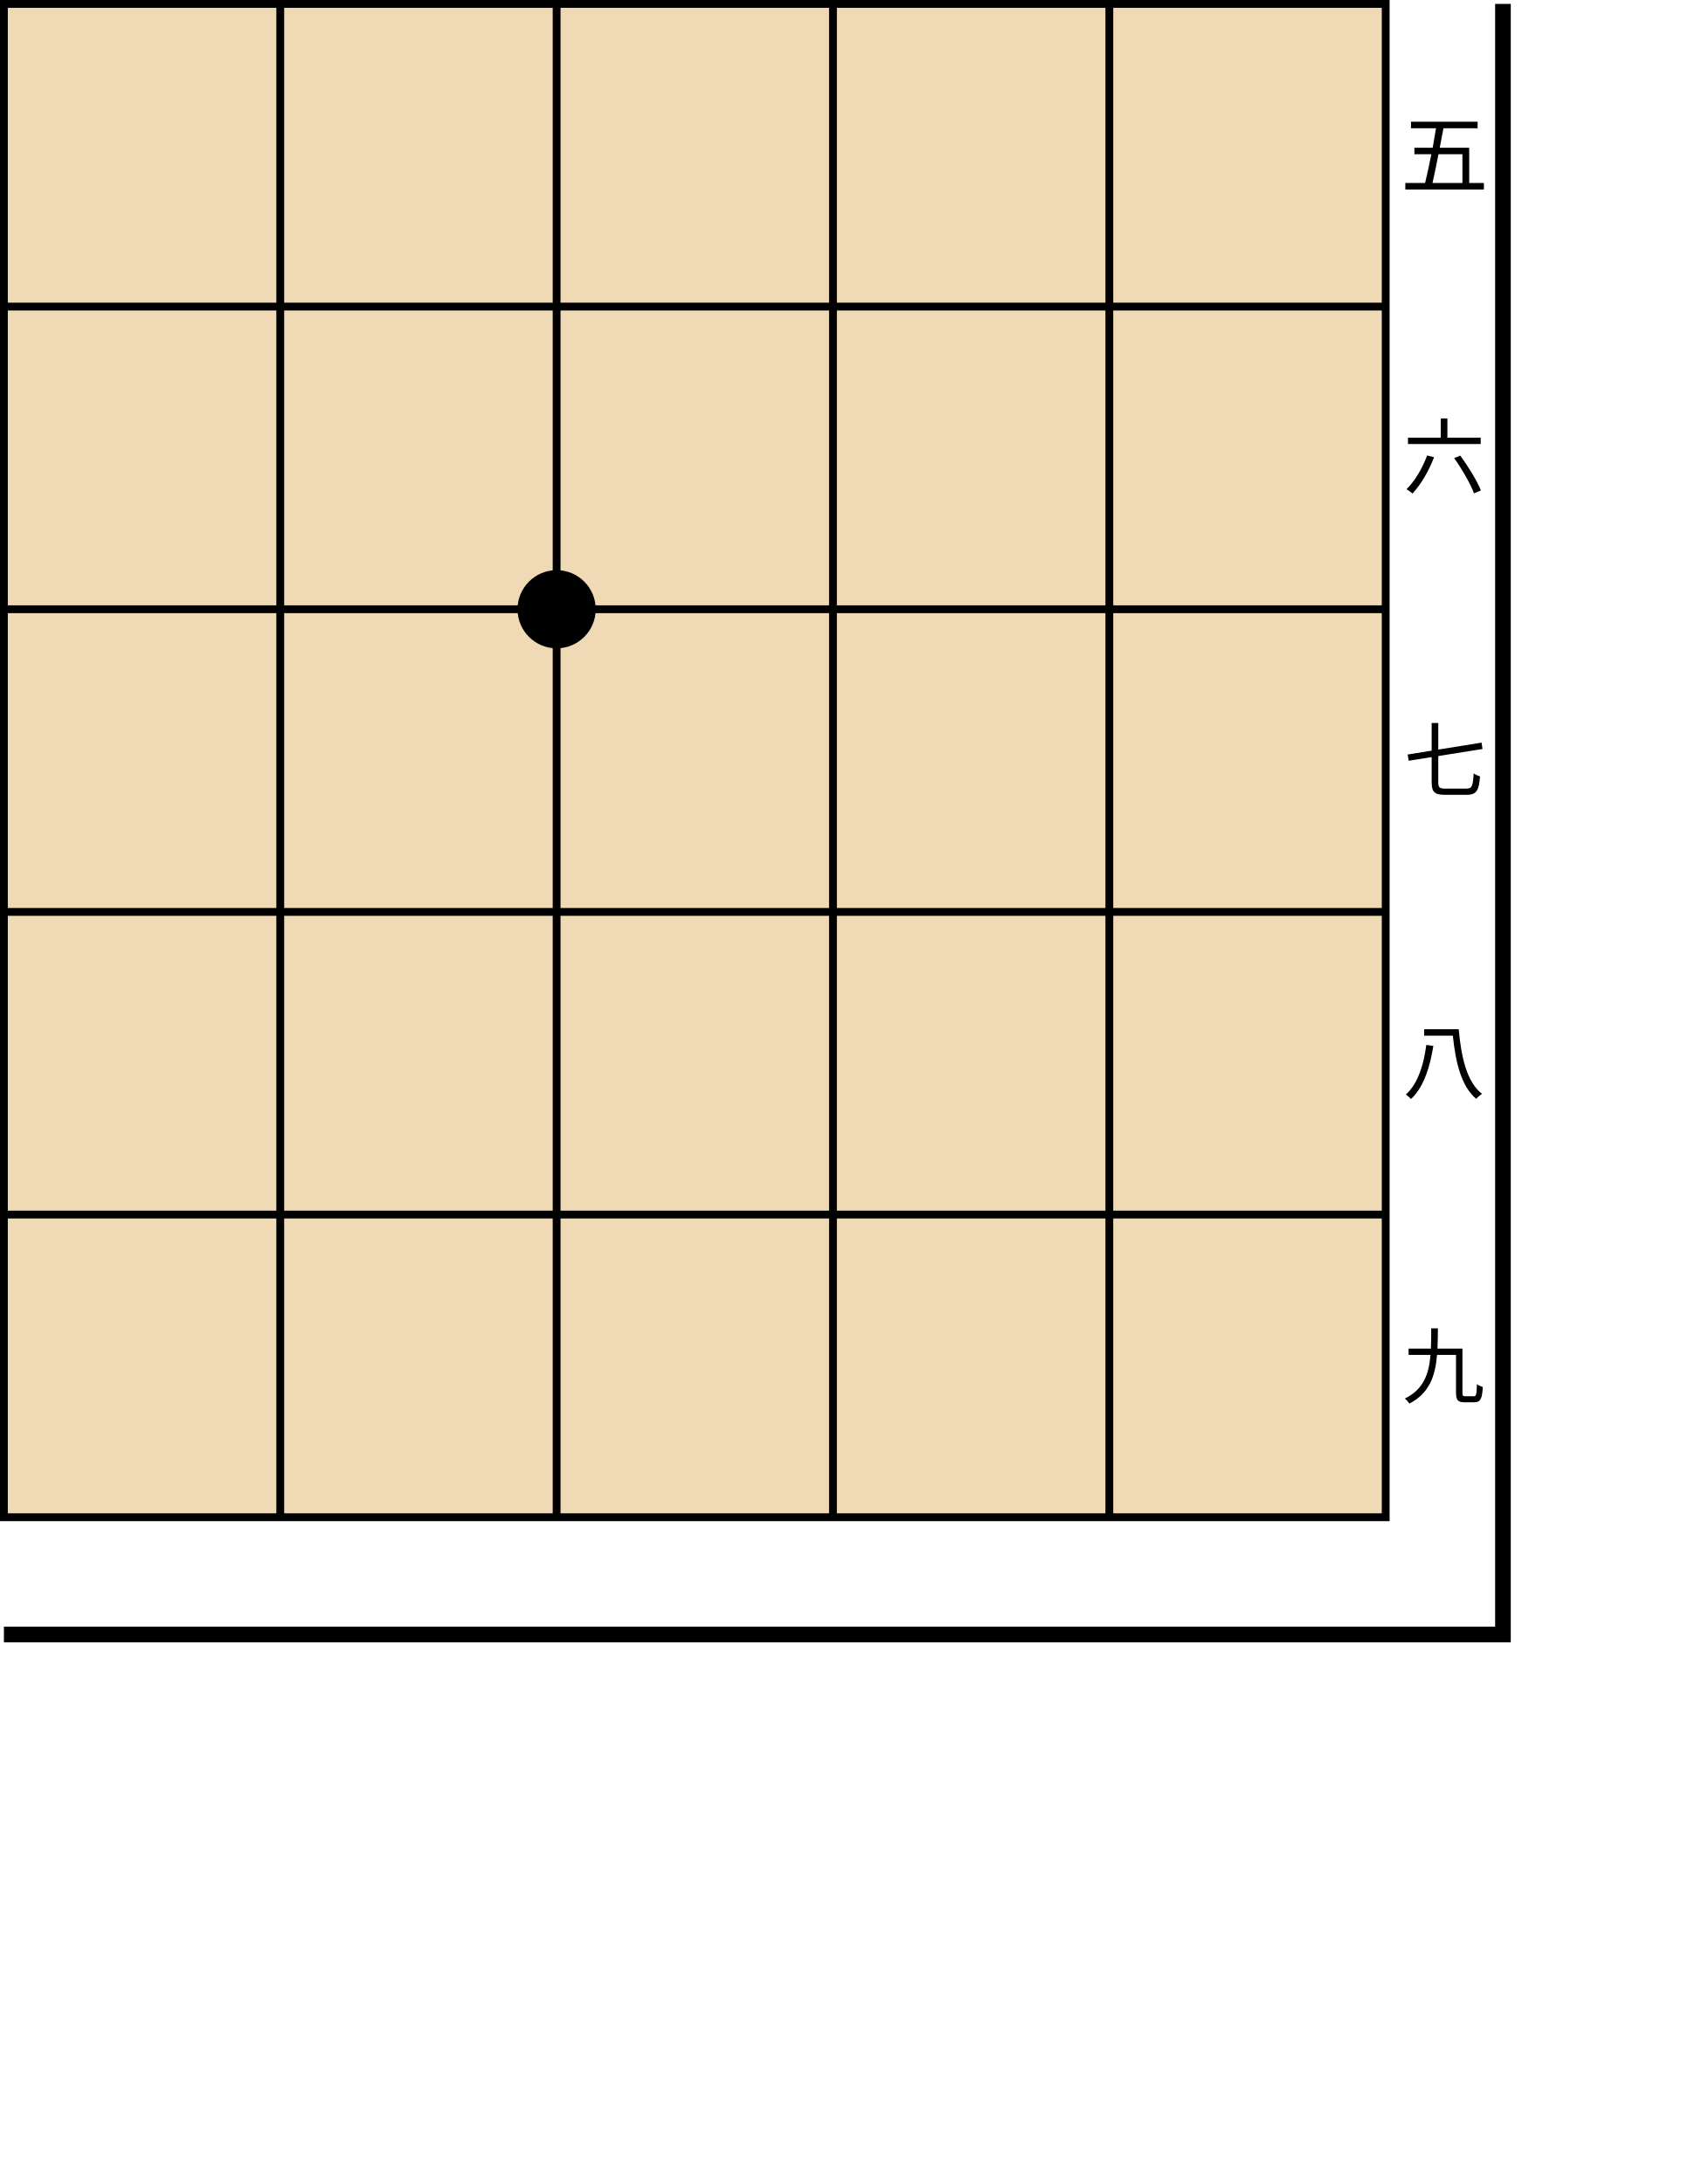
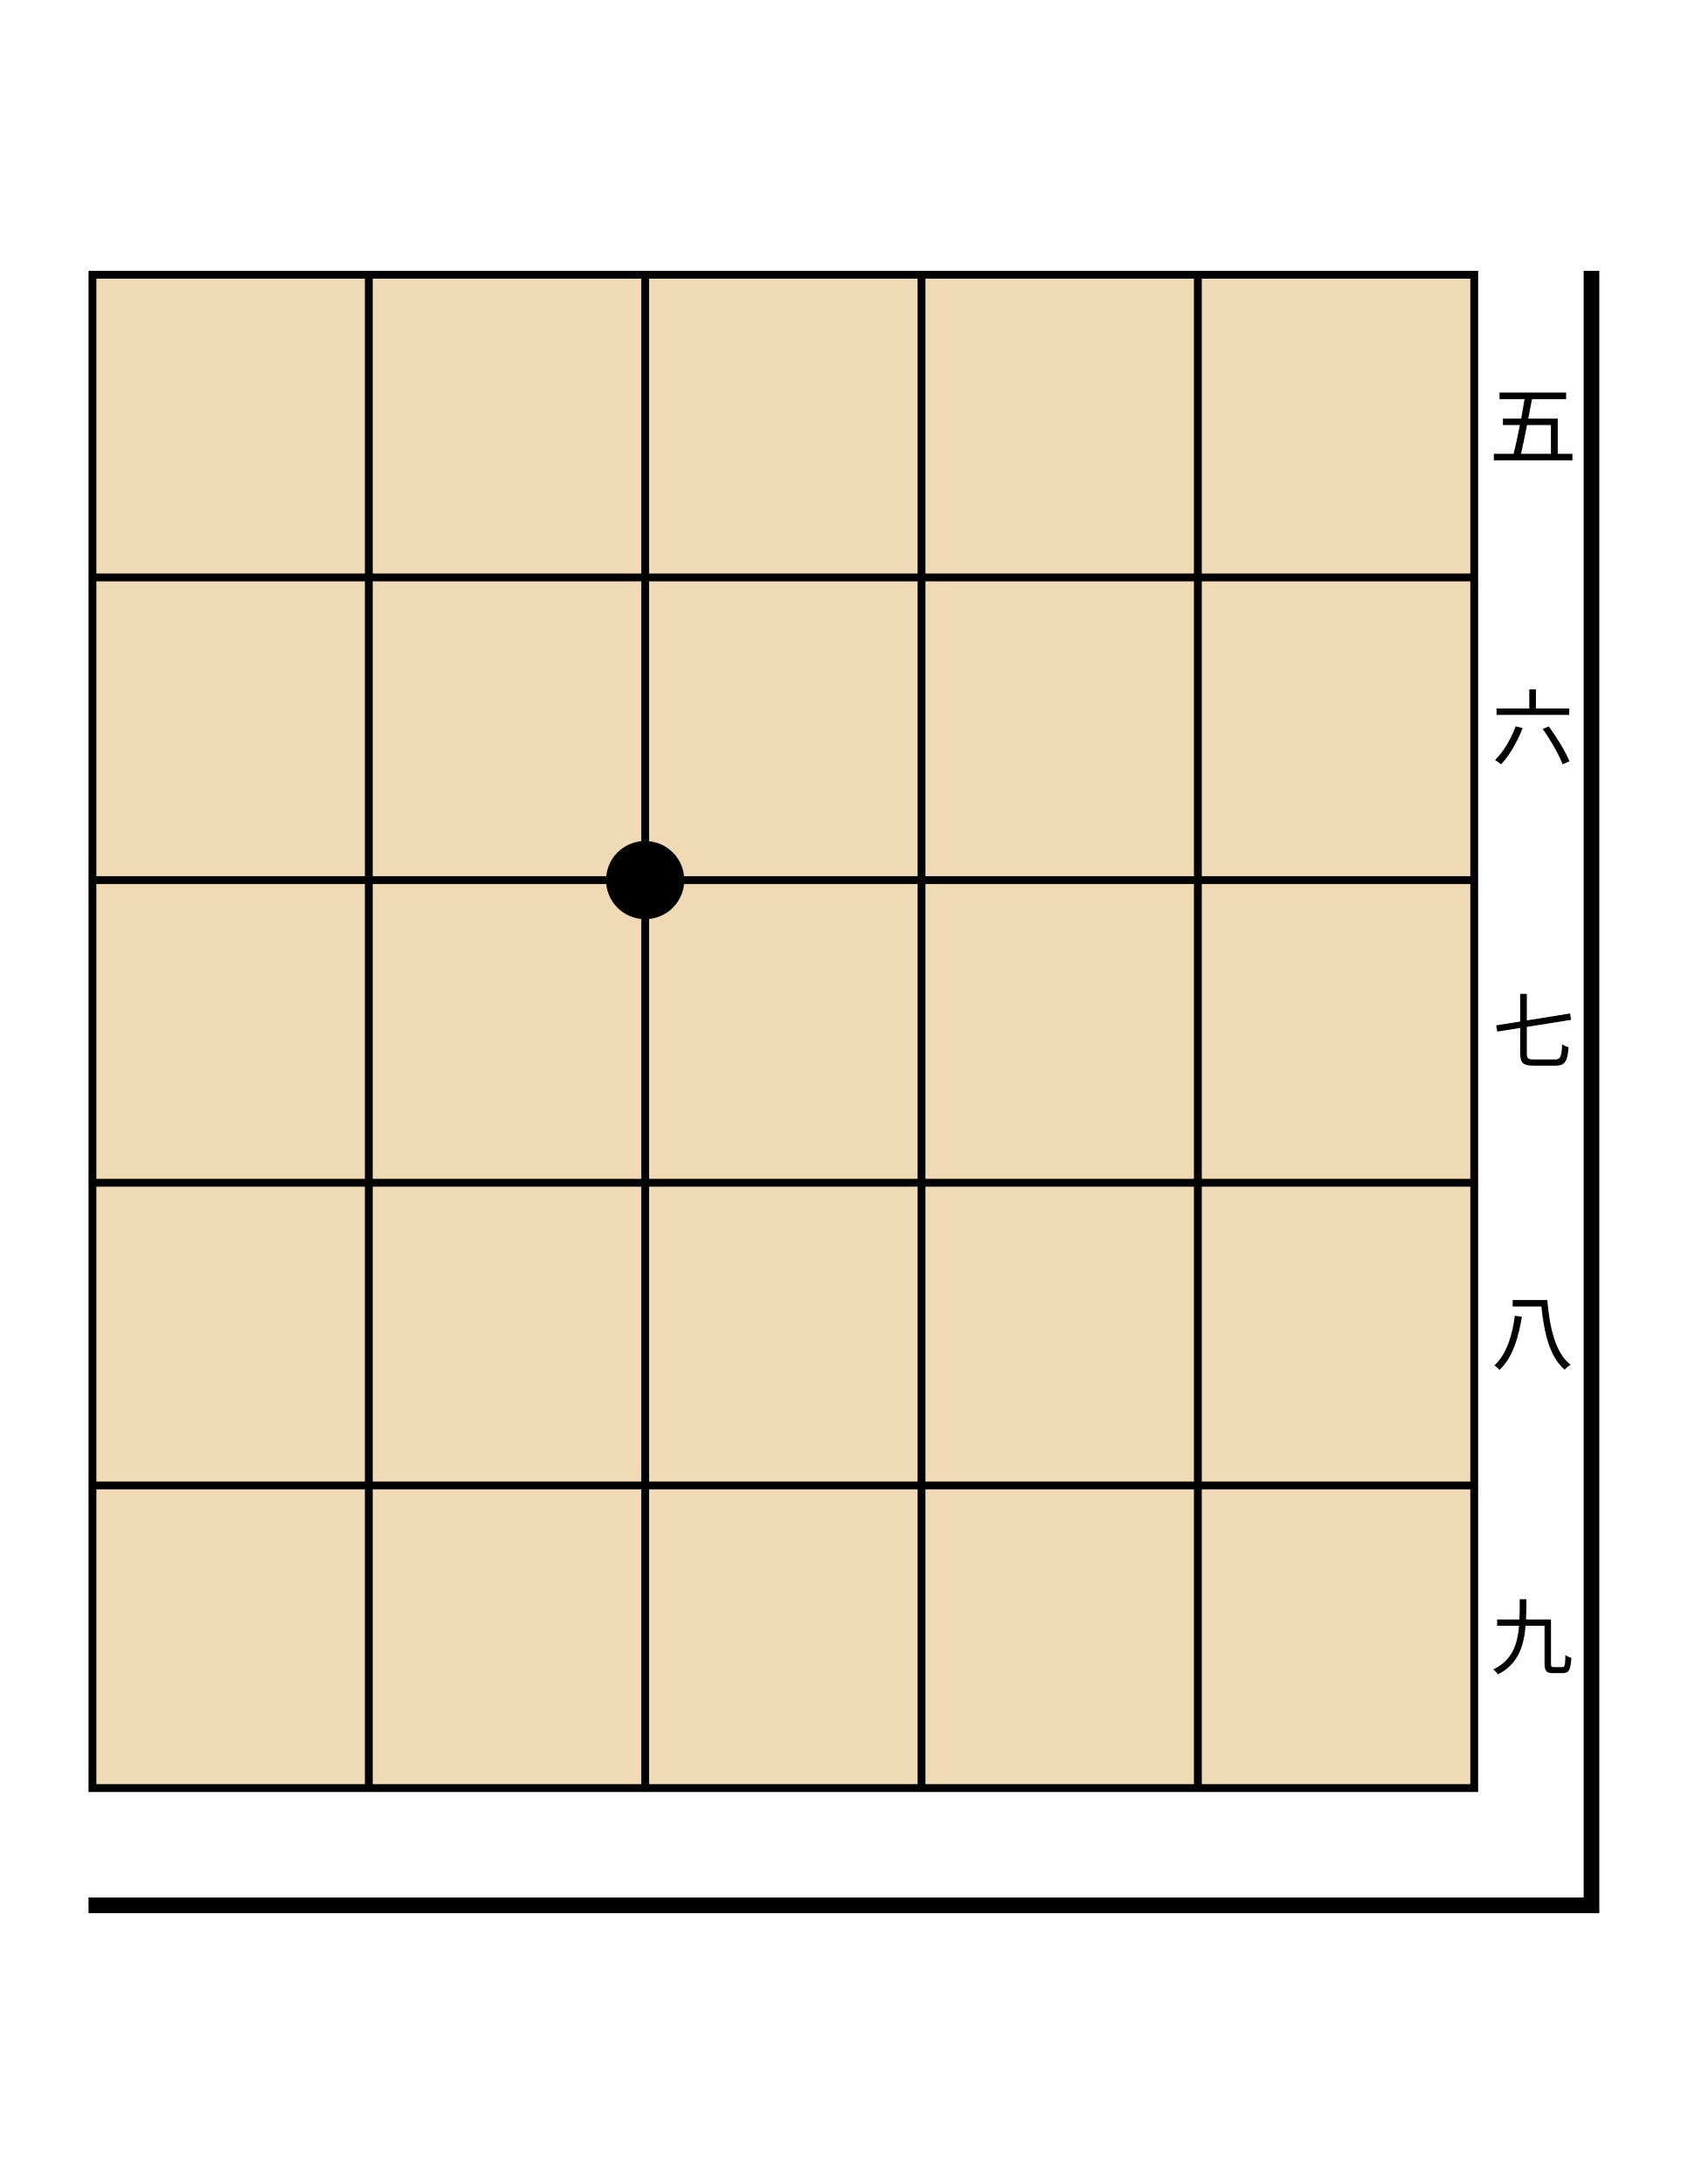
<svg xmlns="http://www.w3.org/2000/svg" width="21.59cm" height="27.94cm" viewBox="0 0 215.9 279.4" version="1.1" id="svg8">
  <defs id="defs2">
    <rect x="1065.149" y="585.505" width="201.267" height="193.426" id="rect27598" />
    <rect x="1044.237" y="844.277" width="261.386" height="172.515" id="rect35664-8" />
    <rect x="1114.812" y="137.228" width="192.119" height="121.545" id="rect37804-8" />
    <rect x="-452.198" y="453.505" width="216.951" height="216.951" id="rect44130-9" />
    <rect x="-360.713" y="776.317" width="282.297" height="279.683" id="rect45984-7" />
    <rect x="1039.01" y="584.198" width="233.941" height="197.347" id="rect30390-9" />
  </defs>
  <g id="layer1">
    <text xml:space="preserve" transform="matrix(0.2645833,0,0,0.2645833,51.625,35.04006)" id="text27596" style="font-style:normal;font-weight:normal;font-size:40px;line-height:1.25;font-family:sans-serif;white-space:pre;shape-inside:url(#rect27598);display:inline;fill:#000000;fill-opacity:1;stroke:none" />
-     <g id="g7281" transform="translate(-444.8651,-19.08765)">
+     <g id="g7281" transform="translate(-433.5401,15.56232)">
      <text xml:space="preserve" transform="matrix(0.2645833,0,0,0.2645833,348.0354,-152.3286)" id="text35662" style="font-style:normal;font-weight:normal;font-size:40px;line-height:1.25;font-family:sans-serif;white-space:pre;shape-inside:url(#rect35664-8);display:inline;fill:#000000;fill-opacity:1;stroke:none">
-         <tspan x="1044.238" y="883.652" id="tspan1025">六</tspan>
+         <tspan x="1044.238" y="883.652" id="tspan1">六</tspan>
      </text>
      <text xml:space="preserve" transform="matrix(0.2645833,0,0,0.2645833,329.4453,73.5681)" id="text37802" style="font-style:normal;font-weight:normal;font-size:40px;line-height:1.25;font-family:sans-serif;white-space:pre;shape-inside:url(#rect37804-8);display:inline;fill:#000000;fill-opacity:1;stroke:none">
-         <tspan x="1114.812" y="176.604" id="tspan1027">七</tspan>
+         <tspan x="1114.812" y="176.604" id="tspan2">七</tspan>
      </text>
      <text xml:space="preserve" transform="matrix(0.2645833,0,0,0.2645833,743.9259,28.3997)" id="text44128" style="font-style:normal;font-weight:normal;font-size:40px;line-height:1.25;font-family:sans-serif;white-space:pre;shape-inside:url(#rect44130-9);display:inline;fill:#000000;fill-opacity:1;stroke:none">
-         <tspan x="-452.197" y="492.881" id="tspan1029">八</tspan>
+         <tspan x="-452.197" y="492.881" id="tspan3">八</tspan>
      </text>
      <text xml:space="preserve" transform="matrix(0.2645833,0,0,0.2645833,719.638,-18.02191)" id="text45982" style="font-style:normal;font-weight:normal;font-size:40px;line-height:1.25;font-family:sans-serif;white-space:pre;shape-inside:url(#rect45984-7);display:inline;fill:#000000;fill-opacity:1;stroke:none">
-         <tspan x="-360.713" y="815.691" id="tspan1031">九</tspan>
+         <tspan x="-360.713" y="815.691" id="tspan4">九</tspan>
      </text>
      <text xml:space="preserve" transform="matrix(0.2645833,0,0,0.2645833,349.088,-122.6327)" id="text30388" style="font-style:normal;font-weight:normal;font-size:42.667px;line-height:1.25;font-family:sans-serif;white-space:pre;shape-inside:url(#rect30390-9);display:inline;fill:#000000;fill-opacity:1;stroke:none">
-         <tspan x="1039.01" y="626.197" id="tspan1033">五</tspan>
+         <tspan x="1039.01" y="626.197" id="tspan5">五</tspan>
      </text>
      <rect style="fill:#f0d9b5;fill-opacity:1;stroke-width:0.265" id="rect128-5-40" width="35.35" height="38.72" x="445.365" y="19.588" />
      <rect style="fill:#f0d9b5;fill-opacity:1;stroke-width:0.265" id="rect128-5-2-6" width="35.35" height="38.72" x="480.715" y="19.588" />
      <rect style="fill:#f0d9b5;fill-opacity:1;stroke-width:0.265" id="rect128-5-50-8-5" width="35.35" height="38.72" x="586.765" y="19.588" />
      <rect style="fill:#f0d9b5;fill-opacity:1;stroke-width:0.265" id="rect128-5-404-6" width="35.35" height="38.72" x="516.065" y="19.588" />
      <rect style="fill:#f0d9b5;fill-opacity:1;stroke-width:0.265" id="rect128-5-27-4" width="35.35" height="38.72" x="551.415" y="19.588" />
      <rect style="fill:#f0d9b5;fill-opacity:1;stroke-width:0.265" id="rect128-3" width="35.35" height="38.72" x="445.365" y="-174.468" transform="scale(1,-1)" />
      <rect style="fill:#f0d9b5;fill-opacity:1;stroke-width:0.265" id="rect128-5-9" width="35.35" height="38.72" x="480.715" y="-174.468" transform="scale(1,-1)" />
      <rect style="fill:#f0d9b5;fill-opacity:1;stroke-width:0.265" id="rect128-5-4-1" width="35.35" height="38.72" x="516.065" y="-174.468" transform="scale(1,-1)" />
      <rect style="fill:#f0d9b5;fill-opacity:1;stroke-width:0.265" id="rect128-5-42-0" width="35.35" height="38.72" x="586.765" y="-174.468" transform="scale(1,-1)" />
      <rect style="fill:#f0d9b5;fill-opacity:1;stroke-width:0.265" id="rect128-5-2-9" width="35.35" height="38.72" x="445.365" y="-213.188" transform="scale(1,-1)" />
      <rect style="fill:#f0d9b5;fill-opacity:1;stroke-width:0.265" id="rect128-5-1-0" width="35.35" height="38.72" x="445.365" y="-135.748" transform="scale(1,-1)" />
      <rect style="fill:#f0d9b5;fill-opacity:1;stroke-width:0.265" id="rect128-5-40-6" width="35.35" height="38.72" x="445.365" y="-97.028" transform="scale(1,-1)" />
      <rect style="fill:#f0d9b5;fill-opacity:1;stroke-width:0.265" id="rect128-5-404-3" width="35.35" height="38.72" x="480.715" y="-213.188" transform="scale(1,-1)" />
      <rect style="fill:#f0d9b5;fill-opacity:1;stroke-width:0.265" id="rect128-5-27-7" width="35.35" height="38.72" x="516.065" y="-213.188" transform="scale(1,-1)" />
      <rect style="fill:#f0d9b5;fill-opacity:1;stroke-width:0.265" id="rect128-5-2-6-5" width="35.35" height="38.72" x="480.715" y="-97.028" transform="scale(1,-1)" />
      <rect style="fill:#f0d9b5;fill-opacity:1;stroke-width:0.265" id="rect128-5-0-3-5" width="35.35" height="38.72" x="480.715" y="-135.748" transform="scale(1,-1)" />
      <rect style="fill:#f0d9b5;fill-opacity:1;stroke-width:0.265" id="rect128-5-7-1-2" width="35.35" height="38.72" x="516.065" y="-135.748" transform="scale(1,-1)" />
      <rect style="fill:#f0d9b5;fill-opacity:1;stroke-width:0.265" id="rect128-5-50-8-8-4" width="35.35" height="38.72" x="551.415" y="-213.188" transform="scale(1,-1)" />
      <rect style="fill:#f0d9b5;fill-opacity:1;stroke-width:0.265" id="rect128-5-5-1-6" width="35.35" height="38.72" x="586.765" y="-135.748" transform="scale(1,-1)" />
      <rect style="fill:#f0d9b5;fill-opacity:1;stroke-width:0.265" id="rect128-5-50-8-5-8" width="35.35" height="38.72" x="586.765" y="-97.028" transform="scale(1,-1)" />
      <rect style="fill:#f0d9b5;fill-opacity:1;stroke-width:0.265" id="rect128-5-404-6-0" width="35.35" height="38.72" x="516.065" y="-97.028" transform="scale(1,-1)" />
      <rect style="fill:#f0d9b5;fill-opacity:1;stroke-width:0.265" id="rect128-5-27-4-3" width="35.35" height="38.72" x="551.415" y="-97.028" transform="scale(1,-1)" />
      <rect style="fill:#f0d9b5;fill-opacity:1;stroke-width:0.265" id="rect128-5-50-8-4-0" width="35.35" height="38.72" x="586.765" y="-213.188" transform="scale(1,-1)" />
      <rect style="fill:#f0d9b5;fill-opacity:1;stroke-width:0.265" id="rect128-5-5-39" width="35.35" height="38.72" x="551.415" y="-174.468" transform="scale(1,-1)" />
      <rect style="fill:#f0d9b5;fill-opacity:1;stroke-width:0.265" id="rect128-5-50-8-1" width="35.35" height="38.72" x="551.415" y="-135.748" transform="scale(1,-1)" />
-       <circle style="fill:#000000;stroke-width:0.673;fill-opacity:1" id="path1014-8" cx="516.065" cy="97.028" r="5" />
+       <circle style="fill:#000000;fill-opacity:1;stroke-width:0.673" id="path1014-8" cx="516.065" cy="97.028" r="5" />
      <path style="fill:none;stroke:#000000;stroke-width:1;stroke-linecap:butt;stroke-linejoin:miter;stroke-miterlimit:4;stroke-dasharray:none;stroke-opacity:1" d="M 480.715,19.588 V 213.188" id="path2513-6" />
      <path style="fill:none;stroke:#000000;stroke-width:1;stroke-linecap:butt;stroke-linejoin:miter;stroke-miterlimit:4;stroke-dasharray:none;stroke-opacity:1" d="M 516.065,19.588 V 213.188" id="path2513-1" />
      <path style="fill:none;stroke:#000000;stroke-width:1;stroke-linecap:butt;stroke-linejoin:miter;stroke-miterlimit:4;stroke-dasharray:none;stroke-opacity:1" d="M 551.415,19.588 V 213.188" id="path2513-7" />
      <path style="fill:none;stroke:#000000;stroke-width:1;stroke-linecap:butt;stroke-linejoin:miter;stroke-miterlimit:4;stroke-dasharray:none;stroke-opacity:1" d="M 586.765,19.588 V 213.188" id="path2513-5" />
      <path style="fill:none;stroke:#000000;stroke-width:1;stroke-linecap:butt;stroke-linejoin:miter;stroke-miterlimit:4;stroke-dasharray:none;stroke-opacity:1" d="m 445.365,58.308 176.75,-1.5e-5" id="path2513-5-5-1-24" />
      <path style="fill:none;stroke:#000000;stroke-width:1;stroke-linecap:butt;stroke-linejoin:miter;stroke-miterlimit:4;stroke-dasharray:none;stroke-opacity:1" d="m 445.365,97.028 h 176.75" id="path2513-5-5-1-9" />
      <path style="fill:none;stroke:#000000;stroke-width:1;stroke-linecap:butt;stroke-linejoin:miter;stroke-miterlimit:4;stroke-dasharray:none;stroke-opacity:1" d="m 445.365,135.748 176.75,-2e-5" id="path2513-5-5-1-47" />
      <path style="fill:none;stroke:#000000;stroke-width:1;stroke-linecap:butt;stroke-linejoin:miter;stroke-miterlimit:4;stroke-dasharray:none;stroke-opacity:1" d="m 445.365,174.468 176.75,4e-5" id="path2513-5-5-1-1" />
      <path style="fill:none;stroke:#000000;stroke-width:1;stroke-linecap:butt;stroke-linejoin:miter;stroke-miterlimit:4;stroke-dasharray:none;stroke-opacity:1" d="m 622.115,19.588 -176.75,1.5e-5 V 213.188 h 176.75 z" id="path2647" />
-       <path style="fill:none;stroke:#000000;stroke-width:2;stroke-linecap:butt;stroke-linejoin:miter;stroke-miterlimit:4;stroke-dasharray:none;stroke-opacity:1" d="M 637.115,19.588 V 228.188 h -191.75" id="path2832" />
+       <path style="fill:none;stroke:#000000;stroke-width:2;stroke-linecap:butt;stroke-linejoin:miter;stroke-miterlimit:4;stroke-dasharray:none;stroke-opacity:1" d="M 637.115,19.088 V 228.188 h -192.25" id="path2832" />
    </g>
  </g>
</svg>
